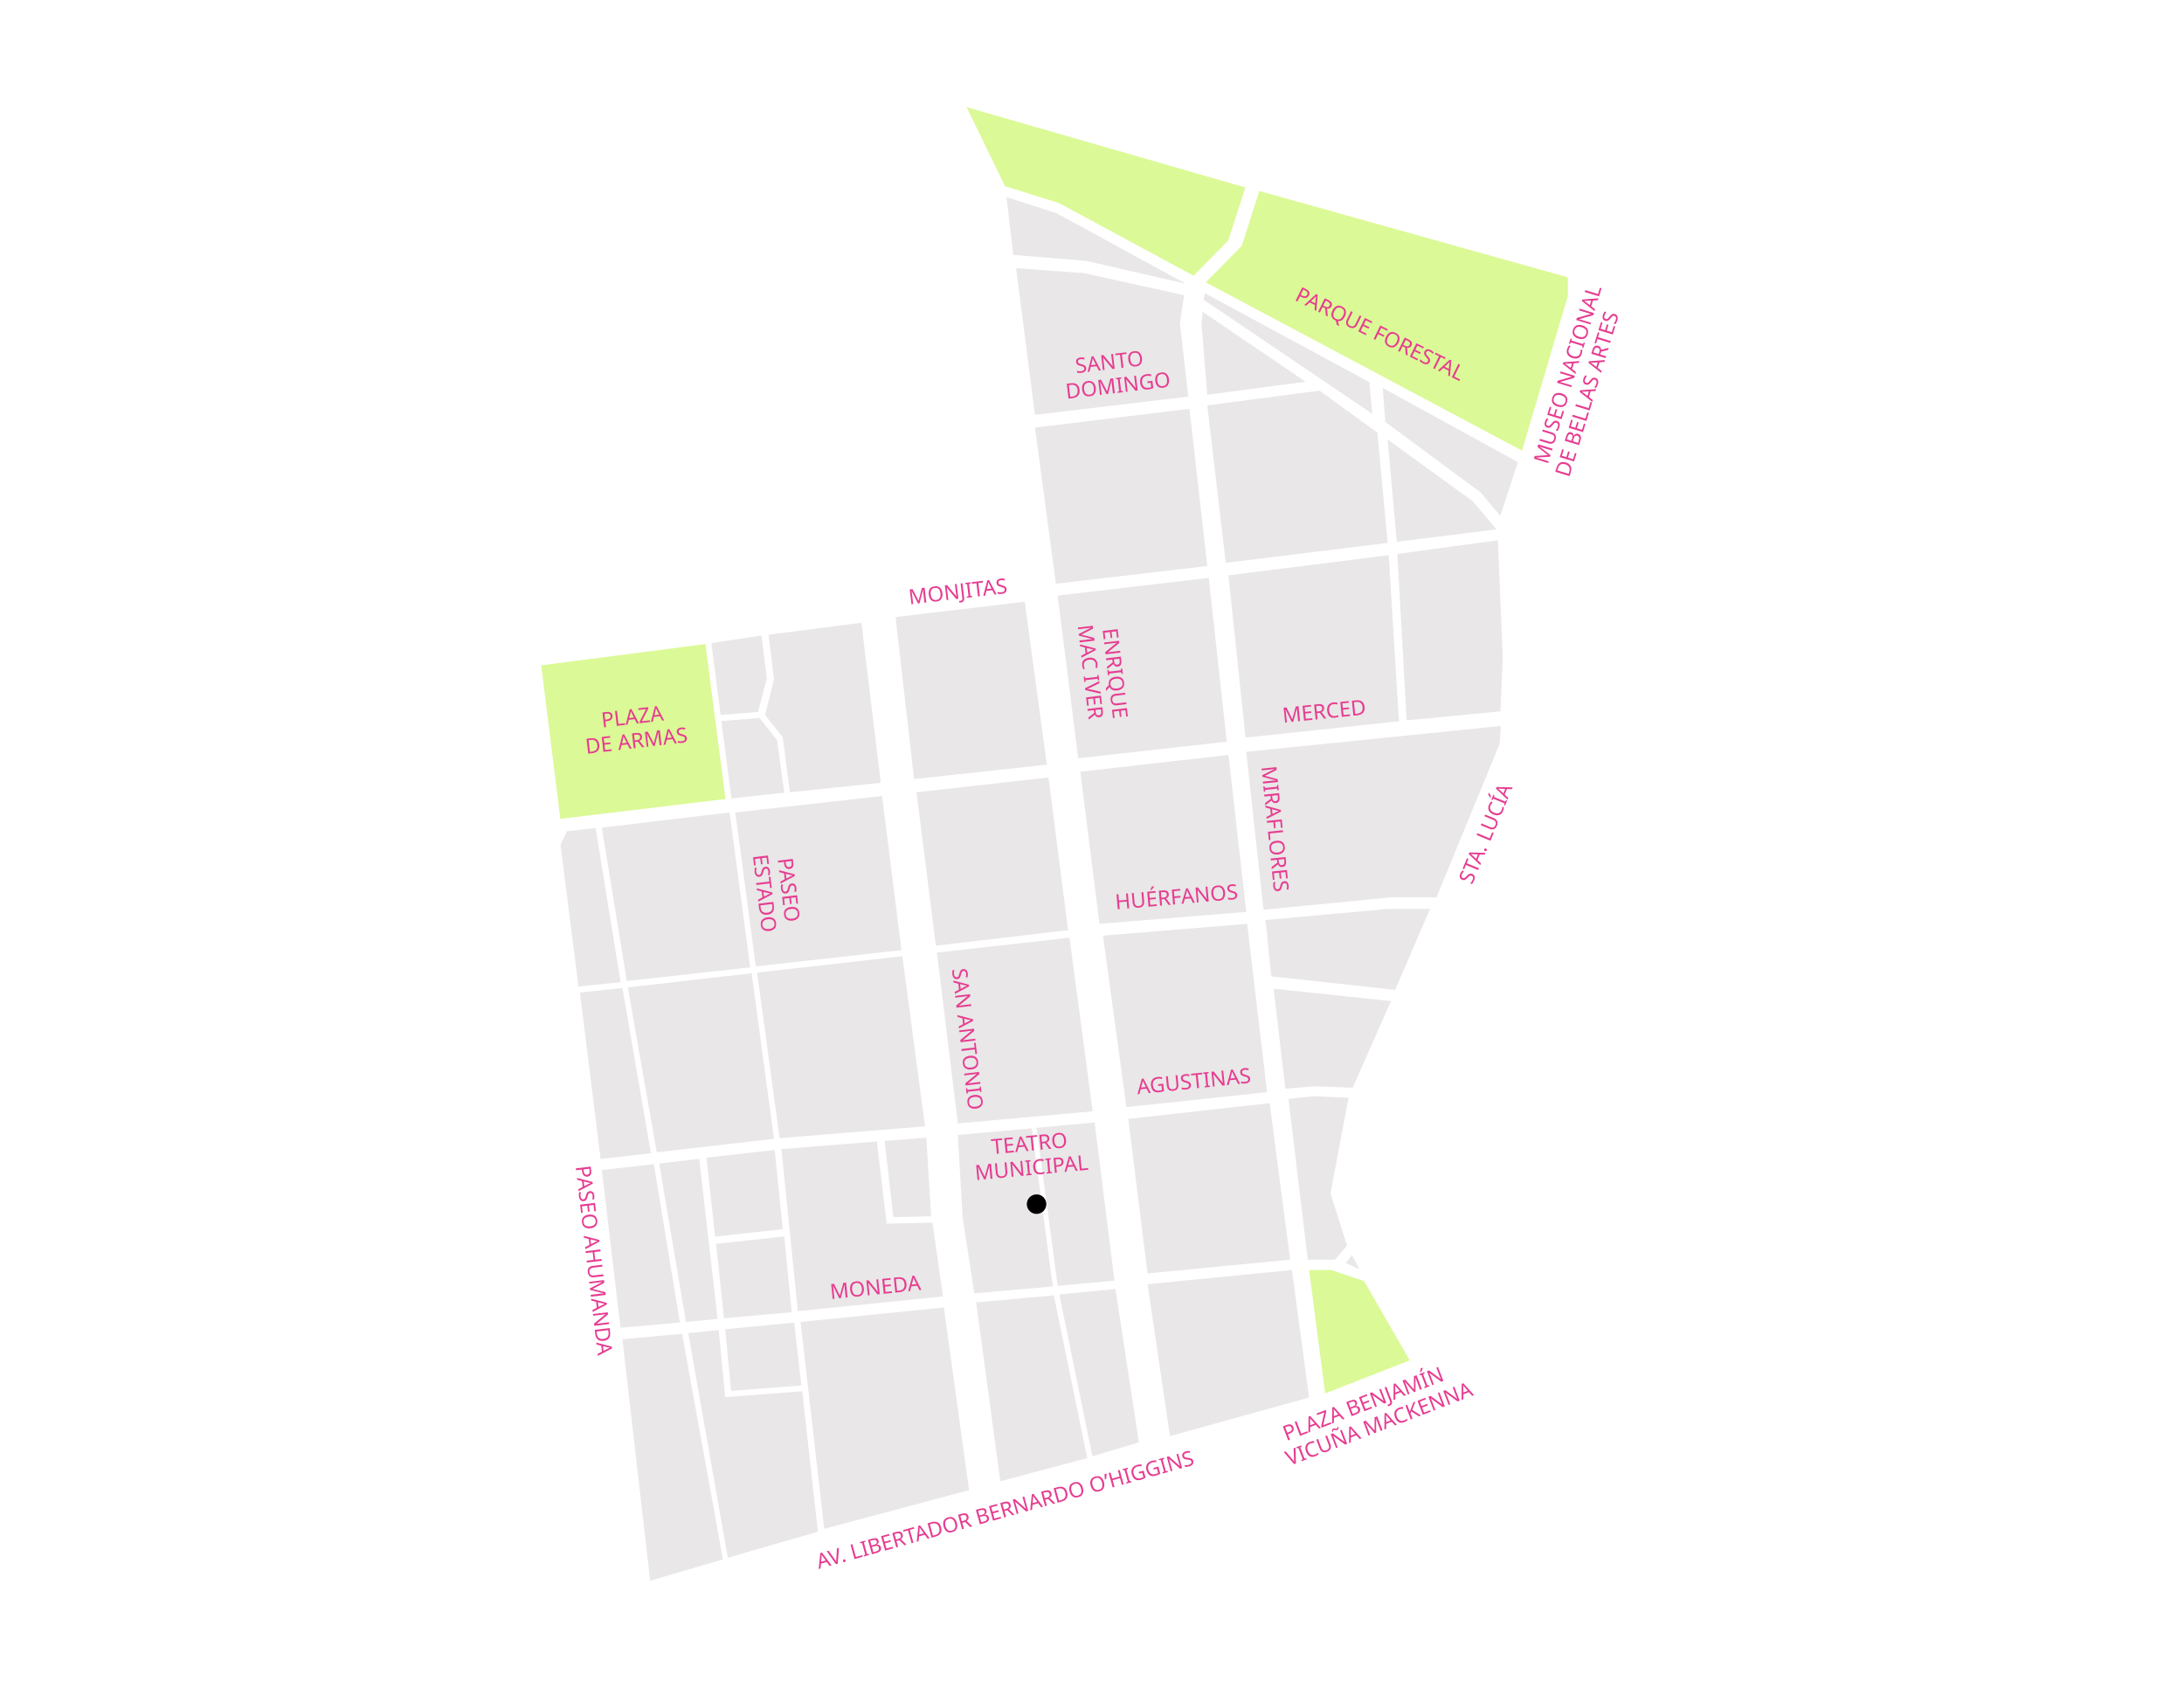
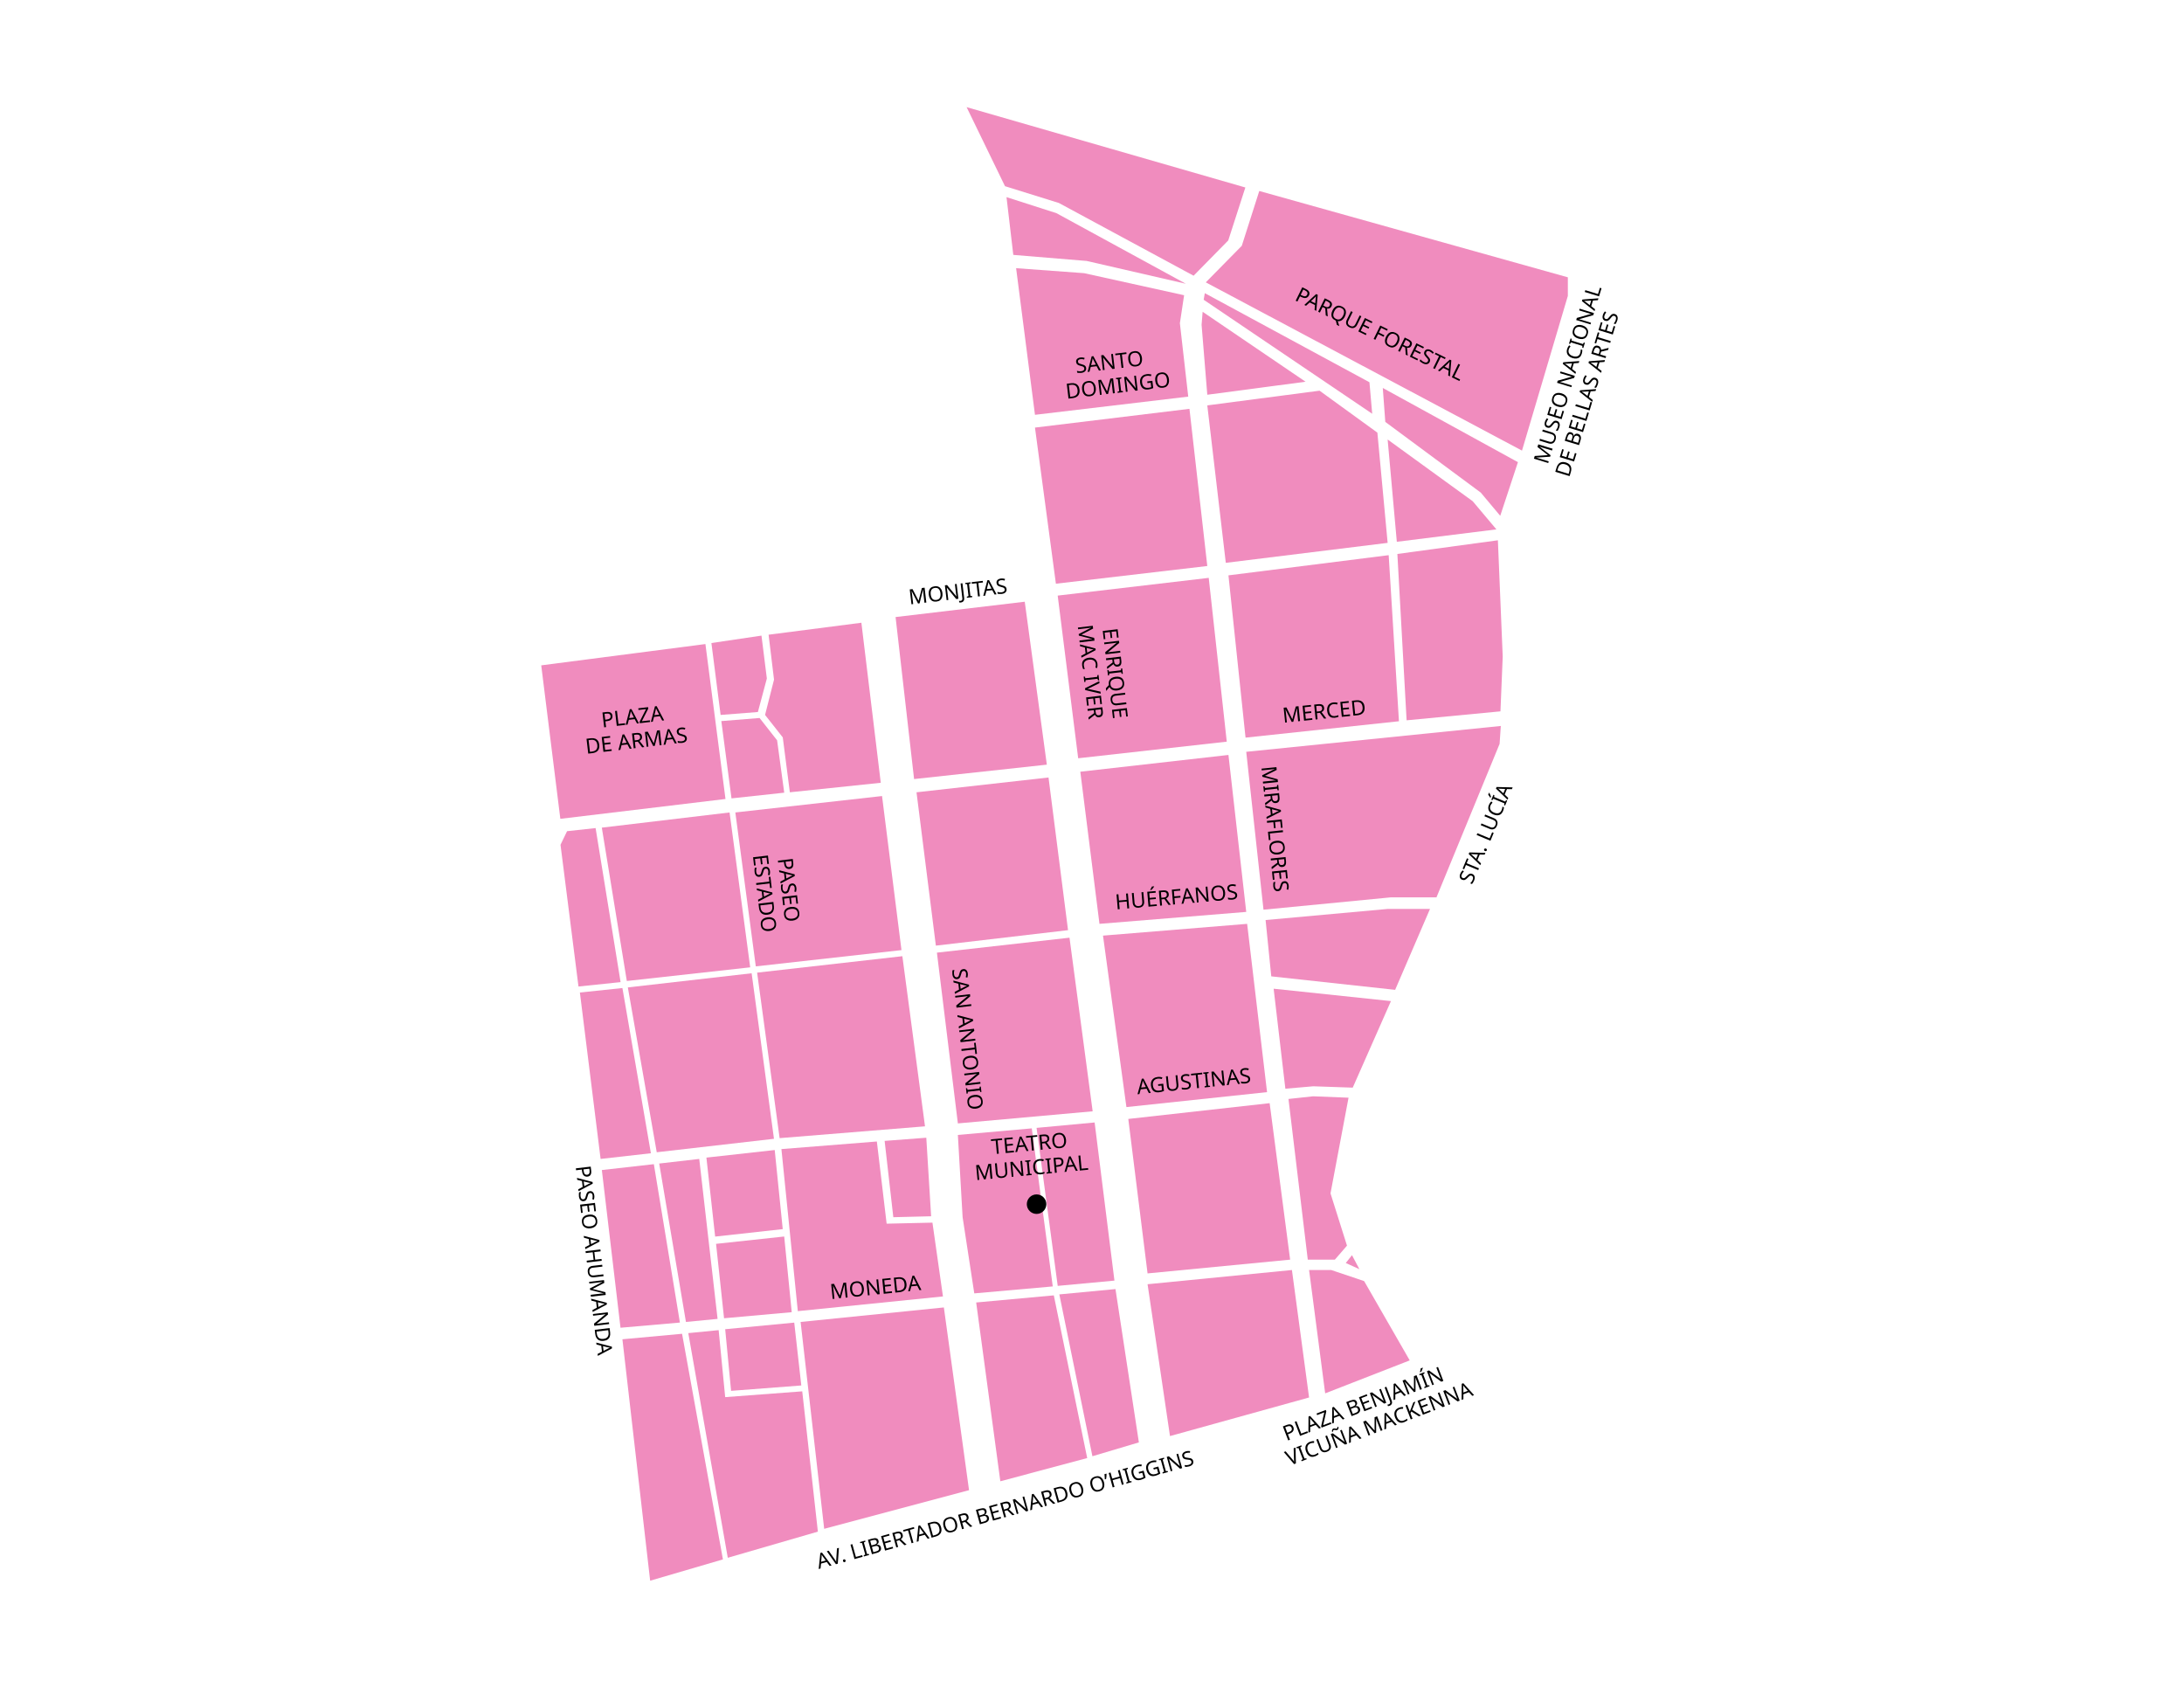
- <svg xmlns="http://www.w3.org/2000/svg" viewBox="0 0 792 612">
+ <svg xmlns="http://www.w3.org/2000/svg" id="Capa_1" version="1.1" viewBox="0 0 792 612">
  <defs>
    <style>
-       .cls-1 {
-         fill: #e9e7e7;
+       .st0 {
+         fill: #f08cbe;
      }

-       .cls-2 {
-         font-size: 7.6px;
+       .st1, .st2 {
+         isolation: isolate;
      }

-       .cls-2, .cls-3 {
-         fill: #e63c91;
+       .st2 {
        font-family: GeistMono-Regular, 'Geist Mono';
-       }
- 
-       .cls-3 {
        font-size: 7.6px;
-       }
- 
-       .cls-4 {
-         fill: #dbf996;
      }
    </style>
  </defs>
-   <g id="Capa_1" data-name="Capa 1">
+   <g id="Capa_11" data-name="Capa_1">
    <g>
-       <polygon class="cls-4" points="474.72 460.5 482.75 460.5 494.68 464.51 511.22 493.27 480.56 505.22 474.72 460.5" />
-       <polygon class="cls-1" points="468.5 460.5 474.72 506.72 424.28 520.71 416.15 465.65 468.5 460.5" />
-       <polygon class="cls-1" points="467.25 398.48 476.17 397.51 489.03 398.02 482.49 432.71 488.47 451.66 484.07 456.74 474.25 456.74 467.25 398.48" />
-       <polygon class="cls-1" points="490.28 455.12 488.03 457.96 492.97 460.2 490.28 455.12" />
-       <polygon class="cls-1" points="461.87 358.5 466.12 394.76 476.24 393.88 490.55 394.37 504.41 362.99 461.87 358.5" />
-       <polygon class="cls-1" points="518.57 329.58 505.93 358.91 461.01 354.02 458.95 333.6 503.18 329.58 518.57 329.58" />
-       <polygon class="cls-1" points="445.48 208.62 503.59 201.3 507.31 261.52 451.68 267.46 445.48 208.62" />
-       <polygon class="cls-1" points="506.74 200.86 510.09 261.18 544.12 257.93 544.94 238.06 543.19 195.9 506.74 200.86" />
-       <polygon class="cls-1" points="391.76 279.82 445.48 273.74 451.93 330.65 398.71 334.98 391.76 279.82" />
-       <polygon class="cls-1" points="399.99 339.25 452.26 334.98 459.48 396 408.48 401.42 399.99 339.25" />
-       <polygon class="cls-1" points="458.19 329.85 504.41 325.37 520.92 325.37 543.81 269.73 544.25 263.23 451.93 272.6 458.19 329.85" />
-       <polygon class="cls-1" points="409.16 405.72 460.42 400 467.85 456.74 416.15 461.73 409.16 405.72" />
-       <polygon class="cls-1" points="503.21 159.36 506.54 196.45 542.65 191.95 534.06 181.74 503.21 159.36" />
-       <polygon class="cls-1" points="478.52 141.66 437.81 146.99 444.52 204.08 503.21 196.84 499.49 156.87 478.52 141.66" />
-       <polygon class="cls-1" points="365 71.48 367.46 92.42 394.09 94.62 430.03 102.89 383.1 77.29 365 71.48" />
-       <polygon class="cls-1" points="550.46 167.58 544.04 187.03 536.98 178.61 502.36 152.98 501.45 140.67 550.46 167.58" />
-       <polygon class="cls-1" points="205.64 301.38 215.99 300.26 225.05 356.11 209.78 357.7 203.26 306.31 205.64 301.38" />
-       <polygon class="cls-1" points="210.29 359.88 225.71 358.26 236.04 418.16 217.8 420.22 210.29 359.88" />
-       <polygon class="cls-1" points="218.25 424.25 237.11 422.12 246.56 479.55 225.02 481.43 218.25 424.25" />
-       <polygon class="cls-1" points="225.71 485.61 247.34 483.62 262.16 565.43 235.77 573.15 225.71 485.61" />
-       <polygon class="cls-1" points="218.24 300.1 227.31 355.7 272.05 350.75 264.57 294.59 218.24 300.1" />
-       <polygon class="cls-1" points="227.68 358.03 272.57 352.9 280.67 412.92 238.16 417.8 227.68 358.03" />
-       <polygon class="cls-1" points="431.34 148.24 437.81 205.23 382.91 211.65 375.32 155.04 431.34 148.24" />
-       <polygon class="cls-1" points="259.67 451.01 284.38 448.35 287.11 475.79 262.57 477.99 259.67 451.01" />
-       <polygon class="cls-1" points="239.05 421.89 253.57 420.22 260.22 478.22 248.75 479.33 239.05 421.89" />
-       <polygon class="cls-1" points="256.17 419.74 280.94 416.99 283.85 445.67 259.34 448.38 256.17 419.74" />
-       <polygon class="cls-1" points="262.98 481.96 288.02 479.57 290.58 502.36 265.12 504.31 262.98 481.96" />
-       <polygon class="cls-1" points="290.33 479.33 342.28 474.07 351.41 540.33 298.88 554.34 290.33 479.33" />
-       <polygon class="cls-1" points="249.6 483.38 260.61 482.3 262.98 506.59 290.92 504.49 296.59 555.36 263.92 564.84 249.6 483.38" />
-       <polygon class="cls-1" points="283.37 416.65 289.32 475.41 341.95 470.08 338.14 443.32 321.53 443.7 317.98 413.9 283.37 416.65" />
-       <polygon class="cls-1" points="320.8 413.68 323.95 441.35 337.66 441.01 335.91 412.53 320.8 413.68" />
-       <polygon class="cls-1" points="266.66 294.59 319.86 288.64 326.91 344.5 274.08 350.4 266.66 294.59" />
-       <polygon class="cls-1" points="274.56 352.67 327.23 346.71 335.44 408.4 282.72 412.68 274.56 352.67" />
-       <polygon class="cls-4" points="203.2 296.9 196.27 241.25 255.81 233.53 263.09 289.71 203.2 296.9" />
-       <polygon class="cls-1" points="257.98 233.16 261.32 259.23 274.84 258.17 278.09 246.02 276.14 230.47 257.98 233.16" />
-       <polygon class="cls-1" points="261.58 261.46 275.45 260.34 281.81 268.44 284.39 287.42 265.27 289.49 261.58 261.46" />
-       <polygon class="cls-1" points="278.72 230.14 312.37 225.8 319.4 283.83 286.43 287.28 283.86 267.37 277.44 259.23 280.69 246.43 278.72 230.14" />
-       <polygon class="cls-1" points="368.48 97.24 375.32 150.41 430.9 143.81 427.87 117.2 429.4 107.05 393.13 99.05 368.48 97.24" />
-       <polygon class="cls-1" points="383.56 215.96 438.33 209.53 444.87 268.92 390.99 274.94 383.56 215.96" />
-       <polygon class="cls-1" points="354 472.27 382.15 469.69 394.26 528.69 362.76 537.1 354 472.27" />
-       <polygon class="cls-1" points="347.36 411.52 349.08 441.35 353.31 468.97 381.77 466.45 374.16 409.14 347.36 411.52" />
-       <polygon class="cls-1" points="384.15 469.34 404.51 467.41 413 523 396.15 528.02 384.15 469.34" />
-       <polygon class="cls-1" points="375.9 408.96 383.57 466.25 404.14 464.34 396.95 407 375.9 408.96" />
-       <polygon class="cls-1" points="436.12 113.05 435.74 117.78 437.81 143.13 473.44 138.41 436.12 113.05" />
-       <polygon class="cls-4" points="350.53 38.85 364.45 67.51 383.99 73.6 432.84 99.97 445.41 87.18 451.61 67.98 350.53 38.85" />
-       <polygon class="cls-4" points="551.93 163.39 568.56 107.29 568.56 100.55 456.66 69.25 450.32 89.12 437.27 102.38 551.93 163.39" />
-       <polygon class="cls-1" points="497.61 150.02 496.61 138.6 436.91 106.3 436.5 108.69 497.61 150.02" />
-       <polygon class="cls-1" points="339.76 345.42 387.84 340 396.24 402.95 347.36 407.34 339.76 345.42" />
-       <polygon class="cls-1" points="324.77 223.74 371.61 218.18 379.62 277.26 331.48 282.48 324.77 223.74" />
-       <polygon class="cls-1" points="332.36 287.28 380.23 281.91 387.31 337.27 339.38 342.88 332.36 287.28" />
-       <text class="cls-2" transform="translate(561.23 168.59) rotate(-73.04)">
-         <tspan x="0" y="0">MUSEO NACIONAL</tspan>
-         <tspan x="-2.28" y="8.8">DE BELLAS ARTES</tspan>
-       </text>
-       <text class="cls-2" transform="translate(218.37 263.81) rotate(-6.64)">
-         <tspan x="0" y="0">PLAZA</tspan>
-         <tspan x="-6.84" y="8.8">DE ARMAS</tspan>
-       </text>
-       <text class="cls-2" transform="translate(466.47 522.54) rotate(-20.97)">
-         <tspan x="0" y="0">PLAZA BENJAMÍN</tspan>
-         <tspan x="-2.28" y="8.8">VICUÑA MACKENNA</tspan>
-       </text>
-       <text class="cls-2" transform="translate(533.78 320.97) rotate(-67.4)">
-         <tspan x="0" y="0">STA. LUCÍA</tspan>
-       </text>
-       <text class="cls-2" transform="translate(469.21 108.71) rotate(26.13)">
-         <tspan x="0" y="0">PARQUE FORESTAL</tspan>
-       </text>
-       <text class="cls-3" transform="translate(296.89 568.91) rotate(-15.51)">
-         <tspan x="0" y="0">AV. LIBERTADOR BERNARDO O’HIGGINS</tspan>
-       </text>
-       <text class="cls-3" transform="translate(345.23 351.41) rotate(83.32)">
-         <tspan x="0" y="0">SAN ANTONIO</tspan>
-       </text>
-       <text class="cls-3" transform="translate(457.41 277.98) rotate(84.19)">
-         <tspan x="0" y="0">MIRAFLORES</tspan>
-       </text>
-       <text class="cls-3" transform="translate(399.82 228.05) rotate(83.32)">
-         <tspan x="0" y="0">ENRIQUE</tspan>
-         <tspan x="-2.28" y="8.8">MAC IVER</tspan>
-       </text>
-       <text class="cls-3" transform="translate(208.74 422.91) rotate(83.32)">
-         <tspan x="0" y="0">PASEO AHUMANDA</tspan>
-       </text>
-       <text class="cls-3" transform="translate(301.24 471.07) rotate(-5.81)">
-         <tspan x="0" y="0">MONEDA</tspan>
-       </text>
-       <text class="cls-3" transform="translate(412.5 396.77) rotate(-5.81)">
-         <tspan x="0" y="0">AGUSTINAS</tspan>
-       </text>
-       <text class="cls-3" transform="translate(465.32 262.08) rotate(-5.81)">
-         <tspan x="0" y="0">MERCED</tspan>
-       </text>
-       <text class="cls-3" transform="translate(282.02 311.35) rotate(83.32)">
-         <tspan x="0" y="0">PASEO</tspan>
-         <tspan x="-2.28" y="8.8">ESTADO</tspan>
-       </text>
-       <text class="cls-3" transform="translate(329.81 219.19) rotate(-6.68)">
-         <tspan x="0" y="0">MONJITAS</tspan>
-       </text>
-       <text class="cls-3" transform="translate(390.26 135.34) rotate(-6.68)">
-         <tspan x="0" y="0">SANTO</tspan>
-         <tspan x="-4.56" y="8.8">DOMINGO</tspan>
-       </text>
-       <text class="cls-3" transform="translate(359.76 418.54) rotate(-5.31)">
-         <tspan x="0" y="0">TEATRO</tspan>
-         <tspan x="-6.84" y="8.8">MUNICIPAL</tspan>
-       </text>
-       <text class="cls-3" transform="translate(404.62 329.77) rotate(-4.92)">
-         <tspan x="0" y="0">HUÉRFANOS</tspan>
-       </text>
+       <polygon class="st0" points="474.72 460.5 482.75 460.5 494.68 464.51 511.22 493.27 480.56 505.22 474.72 460.5" />
+       <polygon class="st0" points="468.5 460.5 474.72 506.72 424.28 520.71 416.15 465.65 468.5 460.5" />
+       <polygon class="st0" points="467.25 398.48 476.17 397.51 489.03 398.02 482.49 432.71 488.47 451.66 484.07 456.74 474.25 456.74 467.25 398.48" />
+       <polygon class="st0" points="490.28 455.12 488.03 457.96 492.97 460.2 490.28 455.12" />
+       <polygon class="st0" points="461.87 358.5 466.12 394.76 476.24 393.88 490.55 394.37 504.41 362.99 461.87 358.5" />
+       <polygon class="st0" points="518.57 329.58 505.93 358.91 461.01 354.02 458.95 333.6 503.18 329.58 518.57 329.58" />
+       <polygon class="st0" points="445.48 208.62 503.59 201.3 507.31 261.52 451.68 267.46 445.48 208.62" />
+       <polygon class="st0" points="506.74 200.86 510.09 261.18 544.12 257.93 544.94 238.06 543.19 195.9 506.74 200.86" />
+       <polygon class="st0" points="391.76 279.82 445.48 273.74 451.93 330.65 398.71 334.98 391.76 279.82" />
+       <polygon class="st0" points="399.99 339.25 452.26 334.98 459.48 396 408.48 401.42 399.99 339.25" />
+       <polygon class="st0" points="458.19 329.85 504.41 325.37 520.92 325.37 543.81 269.73 544.25 263.23 451.93 272.6 458.19 329.85" />
+       <polygon class="st0" points="409.16 405.72 460.42 400 467.85 456.74 416.15 461.73 409.16 405.72" />
+       <polygon class="st0" points="503.21 159.36 506.54 196.45 542.65 191.95 534.06 181.74 503.21 159.36" />
+       <polygon class="st0" points="478.52 141.66 437.81 146.99 444.52 204.08 503.21 196.84 499.49 156.87 478.52 141.66" />
+       <polygon class="st0" points="365 71.48 367.46 92.42 394.09 94.62 430.03 102.89 383.1 77.29 365 71.48" />
+       <polygon class="st0" points="550.46 167.58 544.04 187.03 536.98 178.61 502.36 152.98 501.45 140.67 550.46 167.58" />
+       <polygon class="st0" points="205.64 301.38 215.99 300.26 225.05 356.11 209.78 357.7 203.26 306.31 205.64 301.38" />
+       <polygon class="st0" points="210.29 359.88 225.71 358.26 236.04 418.16 217.8 420.22 210.29 359.88" />
+       <polygon class="st0" points="218.25 424.25 237.11 422.12 246.56 479.55 225.02 481.43 218.25 424.25" />
+       <polygon class="st0" points="225.71 485.61 247.34 483.62 262.16 565.43 235.77 573.15 225.71 485.61" />
+       <polygon class="st0" points="218.24 300.1 227.31 355.7 272.05 350.75 264.57 294.59 218.24 300.1" />
+       <polygon class="st0" points="227.68 358.03 272.57 352.9 280.67 412.92 238.16 417.8 227.68 358.03" />
+       <polygon class="st0" points="431.34 148.24 437.81 205.23 382.91 211.65 375.32 155.04 431.34 148.24" />
+       <polygon class="st0" points="259.67 451.01 284.38 448.35 287.11 475.79 262.57 477.99 259.67 451.01" />
+       <polygon class="st0" points="239.05 421.89 253.57 420.22 260.22 478.22 248.75 479.33 239.05 421.89" />
+       <polygon class="st0" points="256.17 419.74 280.94 416.99 283.85 445.67 259.34 448.38 256.17 419.74" />
+       <polygon class="st0" points="262.98 481.96 288.02 479.57 290.58 502.36 265.12 504.31 262.98 481.96" />
+       <polygon class="st0" points="290.33 479.33 342.28 474.07 351.41 540.33 298.88 554.34 290.33 479.33" />
+       <polygon class="st0" points="249.6 483.38 260.61 482.3 262.98 506.59 290.92 504.49 296.59 555.36 263.92 564.84 249.6 483.38" />
+       <polygon class="st0" points="283.37 416.65 289.32 475.41 341.95 470.08 338.14 443.32 321.53 443.7 317.98 413.9 283.37 416.65" />
+       <polygon class="st0" points="320.8 413.68 323.95 441.35 337.66 441.01 335.91 412.53 320.8 413.68" />
+       <polygon class="st0" points="266.66 294.59 319.86 288.64 326.91 344.5 274.08 350.4 266.66 294.59" />
+       <polygon class="st0" points="274.56 352.67 327.23 346.71 335.44 408.4 282.72 412.68 274.56 352.67" />
+       <polygon class="st0" points="203.2 296.9 196.27 241.25 255.81 233.53 263.09 289.71 203.2 296.9" />
+       <polygon class="st0" points="257.98 233.16 261.32 259.23 274.84 258.17 278.09 246.02 276.14 230.47 257.98 233.16" />
+       <polygon class="st0" points="261.58 261.46 275.45 260.34 281.81 268.44 284.39 287.42 265.27 289.49 261.58 261.46" />
+       <polygon class="st0" points="278.72 230.14 312.37 225.8 319.4 283.83 286.43 287.28 283.86 267.37 277.44 259.23 280.69 246.43 278.72 230.14" />
+       <polygon class="st0" points="368.48 97.24 375.32 150.41 430.9 143.81 427.87 117.2 429.4 107.05 393.13 99.05 368.48 97.24" />
+       <polygon class="st0" points="383.56 215.96 438.33 209.53 444.87 268.92 390.99 274.94 383.56 215.96" />
+       <polygon class="st0" points="354 472.27 382.15 469.69 394.26 528.69 362.76 537.1 354 472.27" />
+       <polygon class="st0" points="347.36 411.52 349.08 441.35 353.31 468.97 381.77 466.45 374.16 409.14 347.36 411.52" />
+       <polygon class="st0" points="384.15 469.34 404.51 467.41 413 523 396.15 528.02 384.15 469.34" />
+       <polygon class="st0" points="375.9 408.96 383.57 466.25 404.14 464.34 396.95 407 375.9 408.96" />
+       <polygon class="st0" points="436.12 113.05 435.74 117.78 437.81 143.13 473.44 138.41 436.12 113.05" />
+       <polygon class="st0" points="350.53 38.85 364.45 67.51 383.99 73.6 432.84 99.97 445.41 87.18 451.61 67.98 350.53 38.85" />
+       <polygon class="st0" points="551.93 163.39 568.56 107.29 568.56 100.55 456.66 69.25 450.32 89.12 437.27 102.38 551.93 163.39" />
+       <polygon class="st0" points="497.61 150.02 496.61 138.6 436.91 106.3 436.5 108.69 497.61 150.02" />
+       <polygon class="st0" points="339.76 345.42 387.84 340 396.24 402.95 347.36 407.34 339.76 345.42" />
+       <polygon class="st0" points="324.77 223.74 371.61 218.18 379.62 277.26 331.48 282.48 324.77 223.74" />
+       <polygon class="st0" points="332.36 287.28 380.23 281.91 387.31 337.27 339.38 342.88 332.36 287.28" />
+       <g class="st1">
+         <text class="st2" transform="translate(561.23 168.59) rotate(-73.04)">
+           <tspan x="0" y="0">MUSEO NACIONAL</tspan>
+         </text>
+         <text class="st2" transform="translate(568.98 173.34) rotate(-73.04)">
+           <tspan x="0" y="0">DE BELLAS ARTES</tspan>
+         </text>
+       </g>
+       <g class="st1">
+         <text class="st2" transform="translate(218.37 263.81) rotate(-6.64)">
+           <tspan x="0" y="0">PLAZA</tspan>
+         </text>
+         <text class="st2" transform="translate(212.59 273.34) rotate(-6.64)">
+           <tspan x="0" y="0">DE ARMAS</tspan>
+         </text>
+       </g>
+       <g class="st1">
+         <text class="st2" transform="translate(466.47 522.54) rotate(-20.97)">
+           <tspan x="0" y="0">PLAZA BENJAMÍN</tspan>
+         </text>
+         <text class="st2" transform="translate(467.49 531.57) rotate(-20.97)">
+           <tspan x="0" y="0">VICUÑA MACKENNA</tspan>
+         </text>
+       </g>
+       <g class="st1">
+         <text class="st2" transform="translate(533.78 320.97) rotate(-67.4)">
+           <tspan x="0" y="0">STA. LUCÍA</tspan>
+         </text>
+       </g>
+       <g class="st1">
+         <text class="st2" transform="translate(469.21 108.71) rotate(26.13)">
+           <tspan x="0" y="0">PARQUE FORESTAL</tspan>
+         </text>
+       </g>
+       <g class="st1">
+         <text class="st2" transform="translate(296.89 568.91) rotate(-15.51)">
+           <tspan x="0" y="0">AV. LIBERTADOR BERNARDO O’HIGGINS</tspan>
+         </text>
+       </g>
+       <g class="st1">
+         <text class="st2" transform="translate(345.23 351.41) rotate(83.32)">
+           <tspan x="0" y="0">SAN ANTONIO</tspan>
+         </text>
+       </g>
+       <g class="st1">
+         <text class="st2" transform="translate(457.41 277.98) rotate(84.19)">
+           <tspan x="0" y="0">MIRAFLORES</tspan>
+         </text>
+       </g>
+       <g class="st1">
+         <text class="st2" transform="translate(399.82 228.05) rotate(83.32)">
+           <tspan x="0" y="0">ENRIQUE</tspan>
+         </text>
+         <text class="st2" transform="translate(390.81 226.81) rotate(83.32)">
+           <tspan x="0" y="0">MAC IVER</tspan>
+         </text>
+       </g>
+       <g class="st1">
+         <text class="st2" transform="translate(208.74 422.91) rotate(83.32)">
+           <tspan x="0" y="0">PASEO AHUMANDA</tspan>
+         </text>
+       </g>
+       <g class="st1">
+         <text class="st2" transform="translate(301.24 471.07) rotate(-5.81)">
+           <tspan x="0" y="0">MONEDA</tspan>
+         </text>
+       </g>
+       <g class="st1">
+         <text class="st2" transform="translate(412.5 396.77) rotate(-5.81)">
+           <tspan x="0" y="0">AGUSTINAS</tspan>
+         </text>
+       </g>
+       <g class="st1">
+         <text class="st2" transform="translate(465.32 262.08) rotate(-5.81)">
+           <tspan x="0" y="0">MERCED</tspan>
+         </text>
+       </g>
+       <g class="st1">
+         <text class="st2" transform="translate(282.02 311.35) rotate(83.32)">
+           <tspan x="0" y="0">PASEO</tspan>
+         </text>
+         <text class="st2" transform="translate(273.01 310.11) rotate(83.32)">
+           <tspan x="0" y="0">ESTADO</tspan>
+         </text>
+       </g>
+       <g class="st1">
+         <text class="st2" transform="translate(329.81 219.19) rotate(-6.68)">
+           <tspan x="0" y="0">MONJITAS</tspan>
+         </text>
+       </g>
+       <g class="st1">
+         <text class="st2" transform="translate(390.26 135.34) rotate(-6.68)">
+           <tspan x="0" y="0">SANTO</tspan>
+         </text>
+         <text class="st2" transform="translate(386.75 144.61) rotate(-6.68)">
+           <tspan x="0" y="0">DOMINGO</tspan>
+         </text>
+       </g>
+       <g class="st1">
+         <text class="st2" transform="translate(359.76 418.54) rotate(-5.31)">
+           <tspan x="0" y="0">TEATRO</tspan>
+         </text>
+         <text class="st2" transform="translate(353.76 427.94) rotate(-5.31)">
+           <tspan x="0" y="0">MUNICIPAL</tspan>
+         </text>
+       </g>
+       <g class="st1">
+         <text class="st2" transform="translate(404.62 329.77) rotate(-4.92)">
+           <tspan x="0" y="0">HUÉRFANOS</tspan>
+         </text>
+       </g>
    </g>
  </g>
-   <g id="Capa_2" data-name="Capa 2">
+   <g id="Capa_2">
    <circle cx="375.9" cy="436.62" r="3.54" />
  </g>
</svg>
